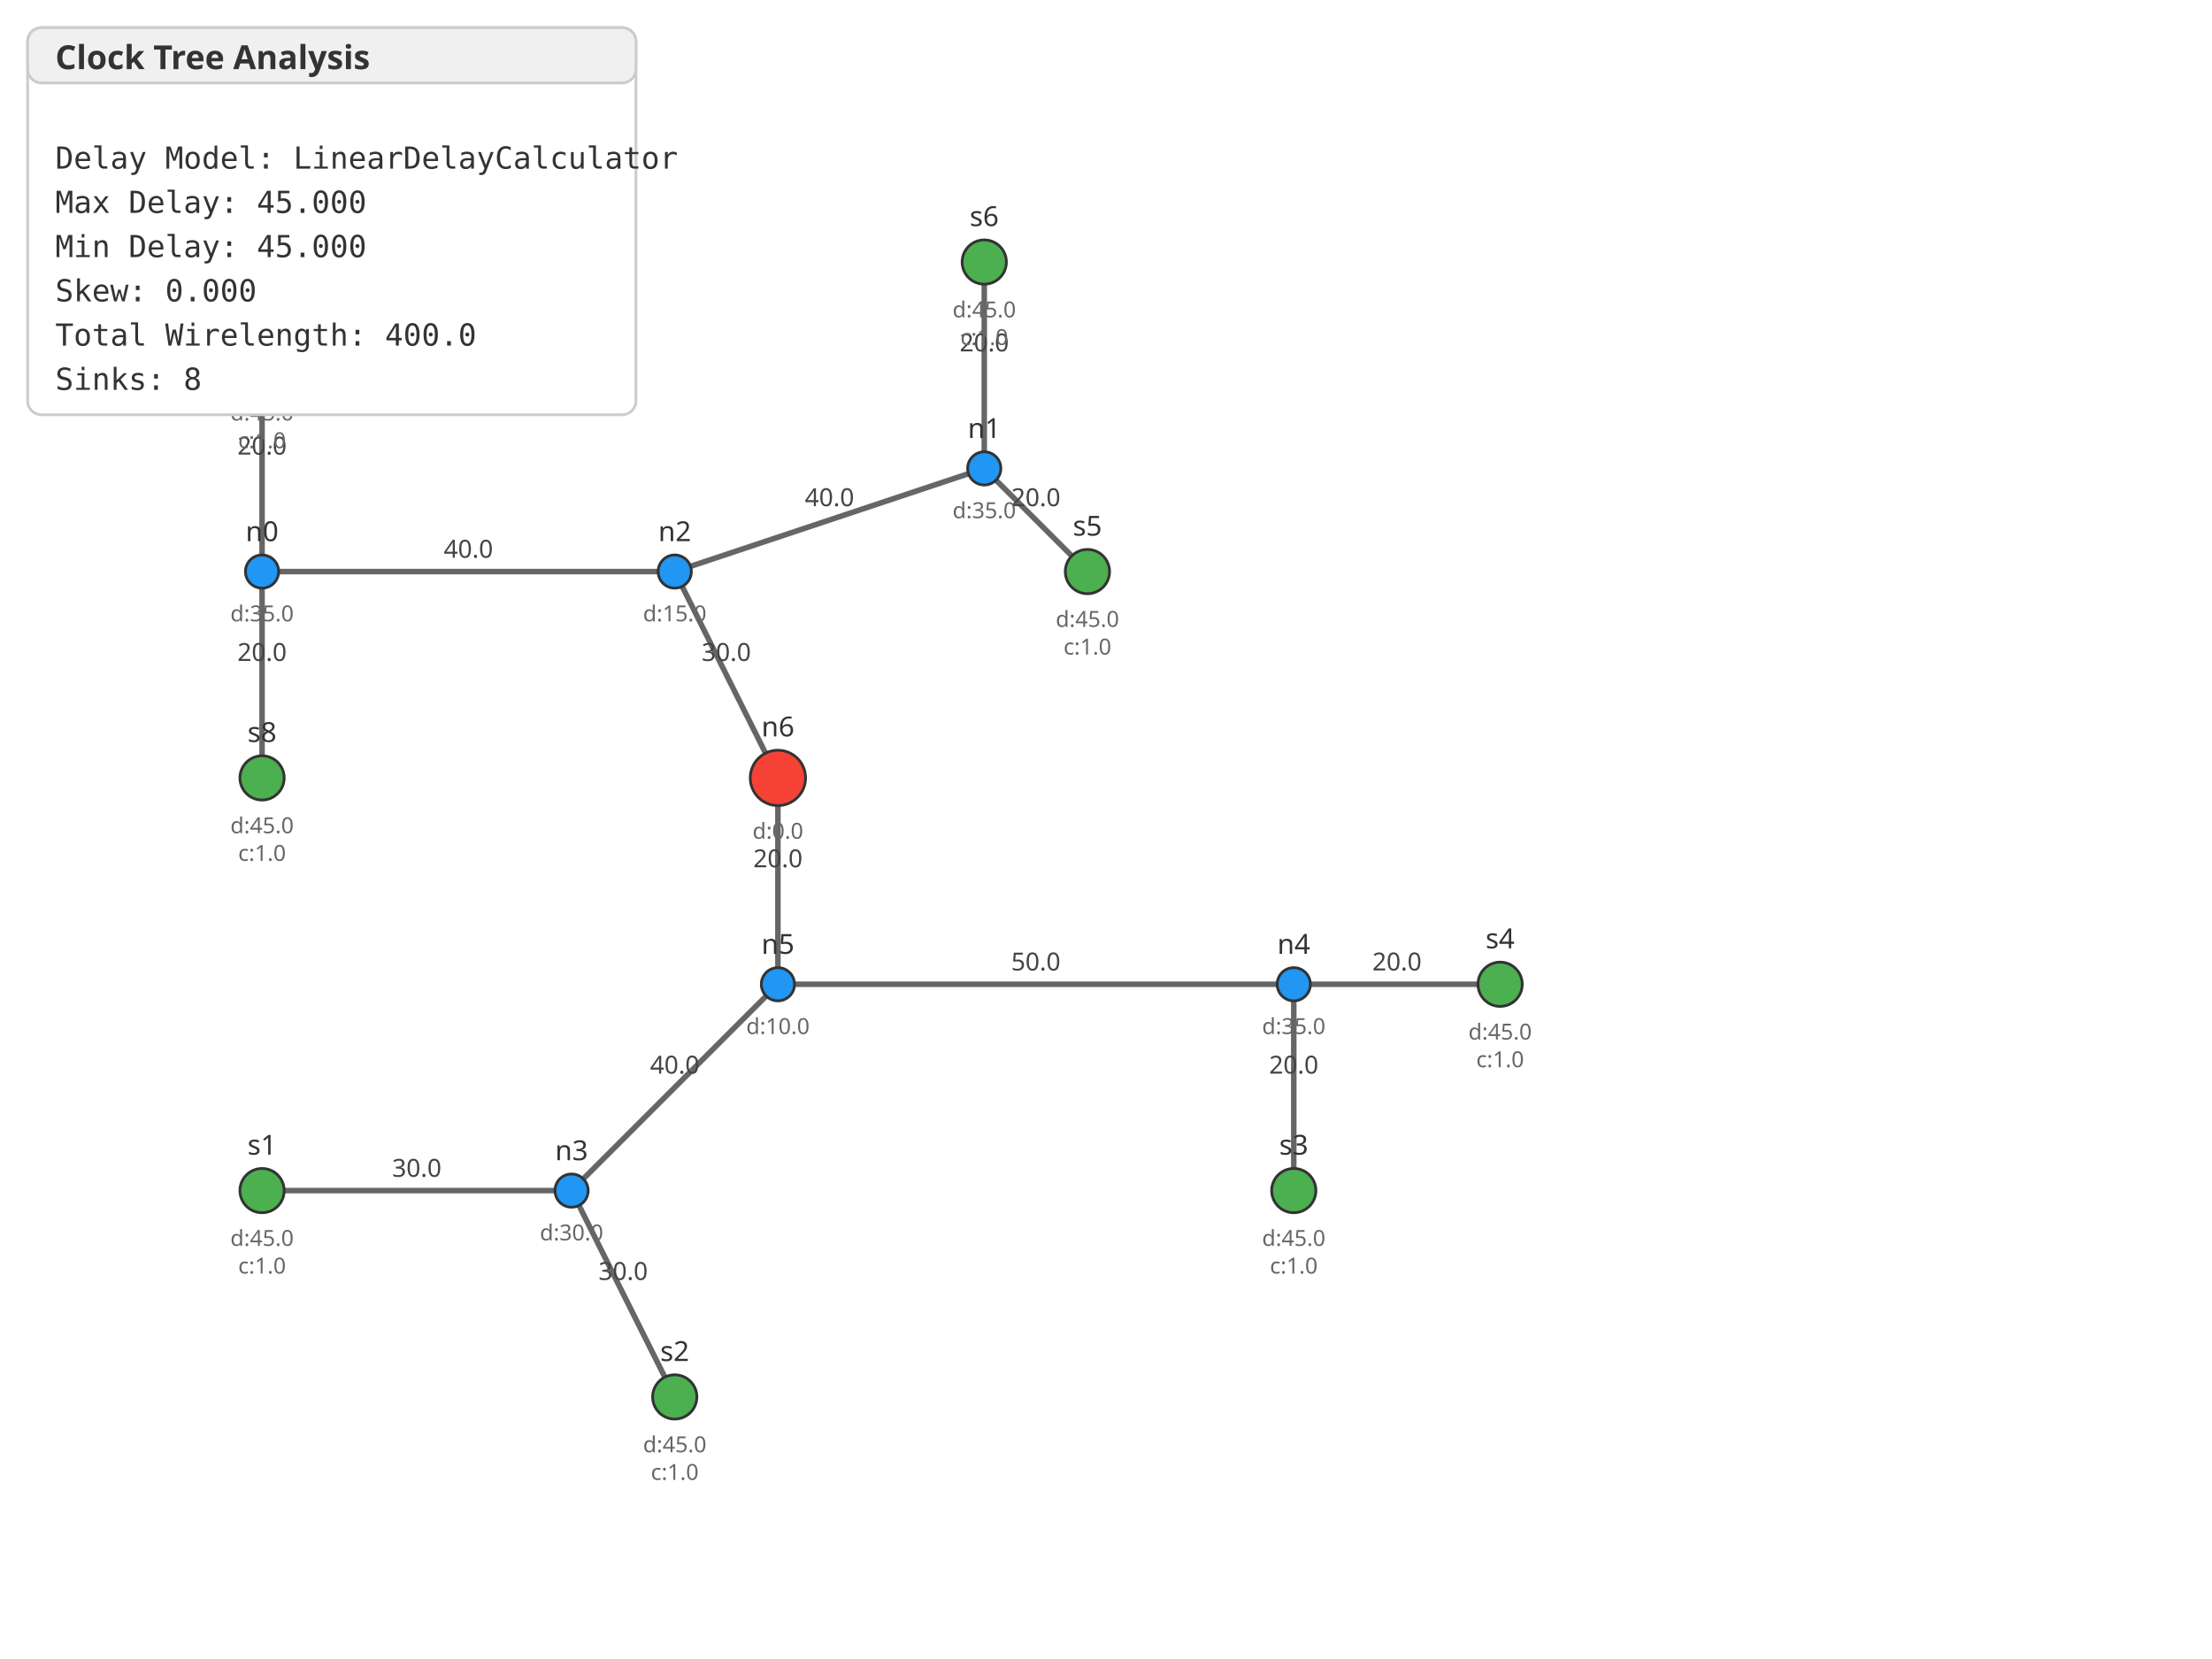
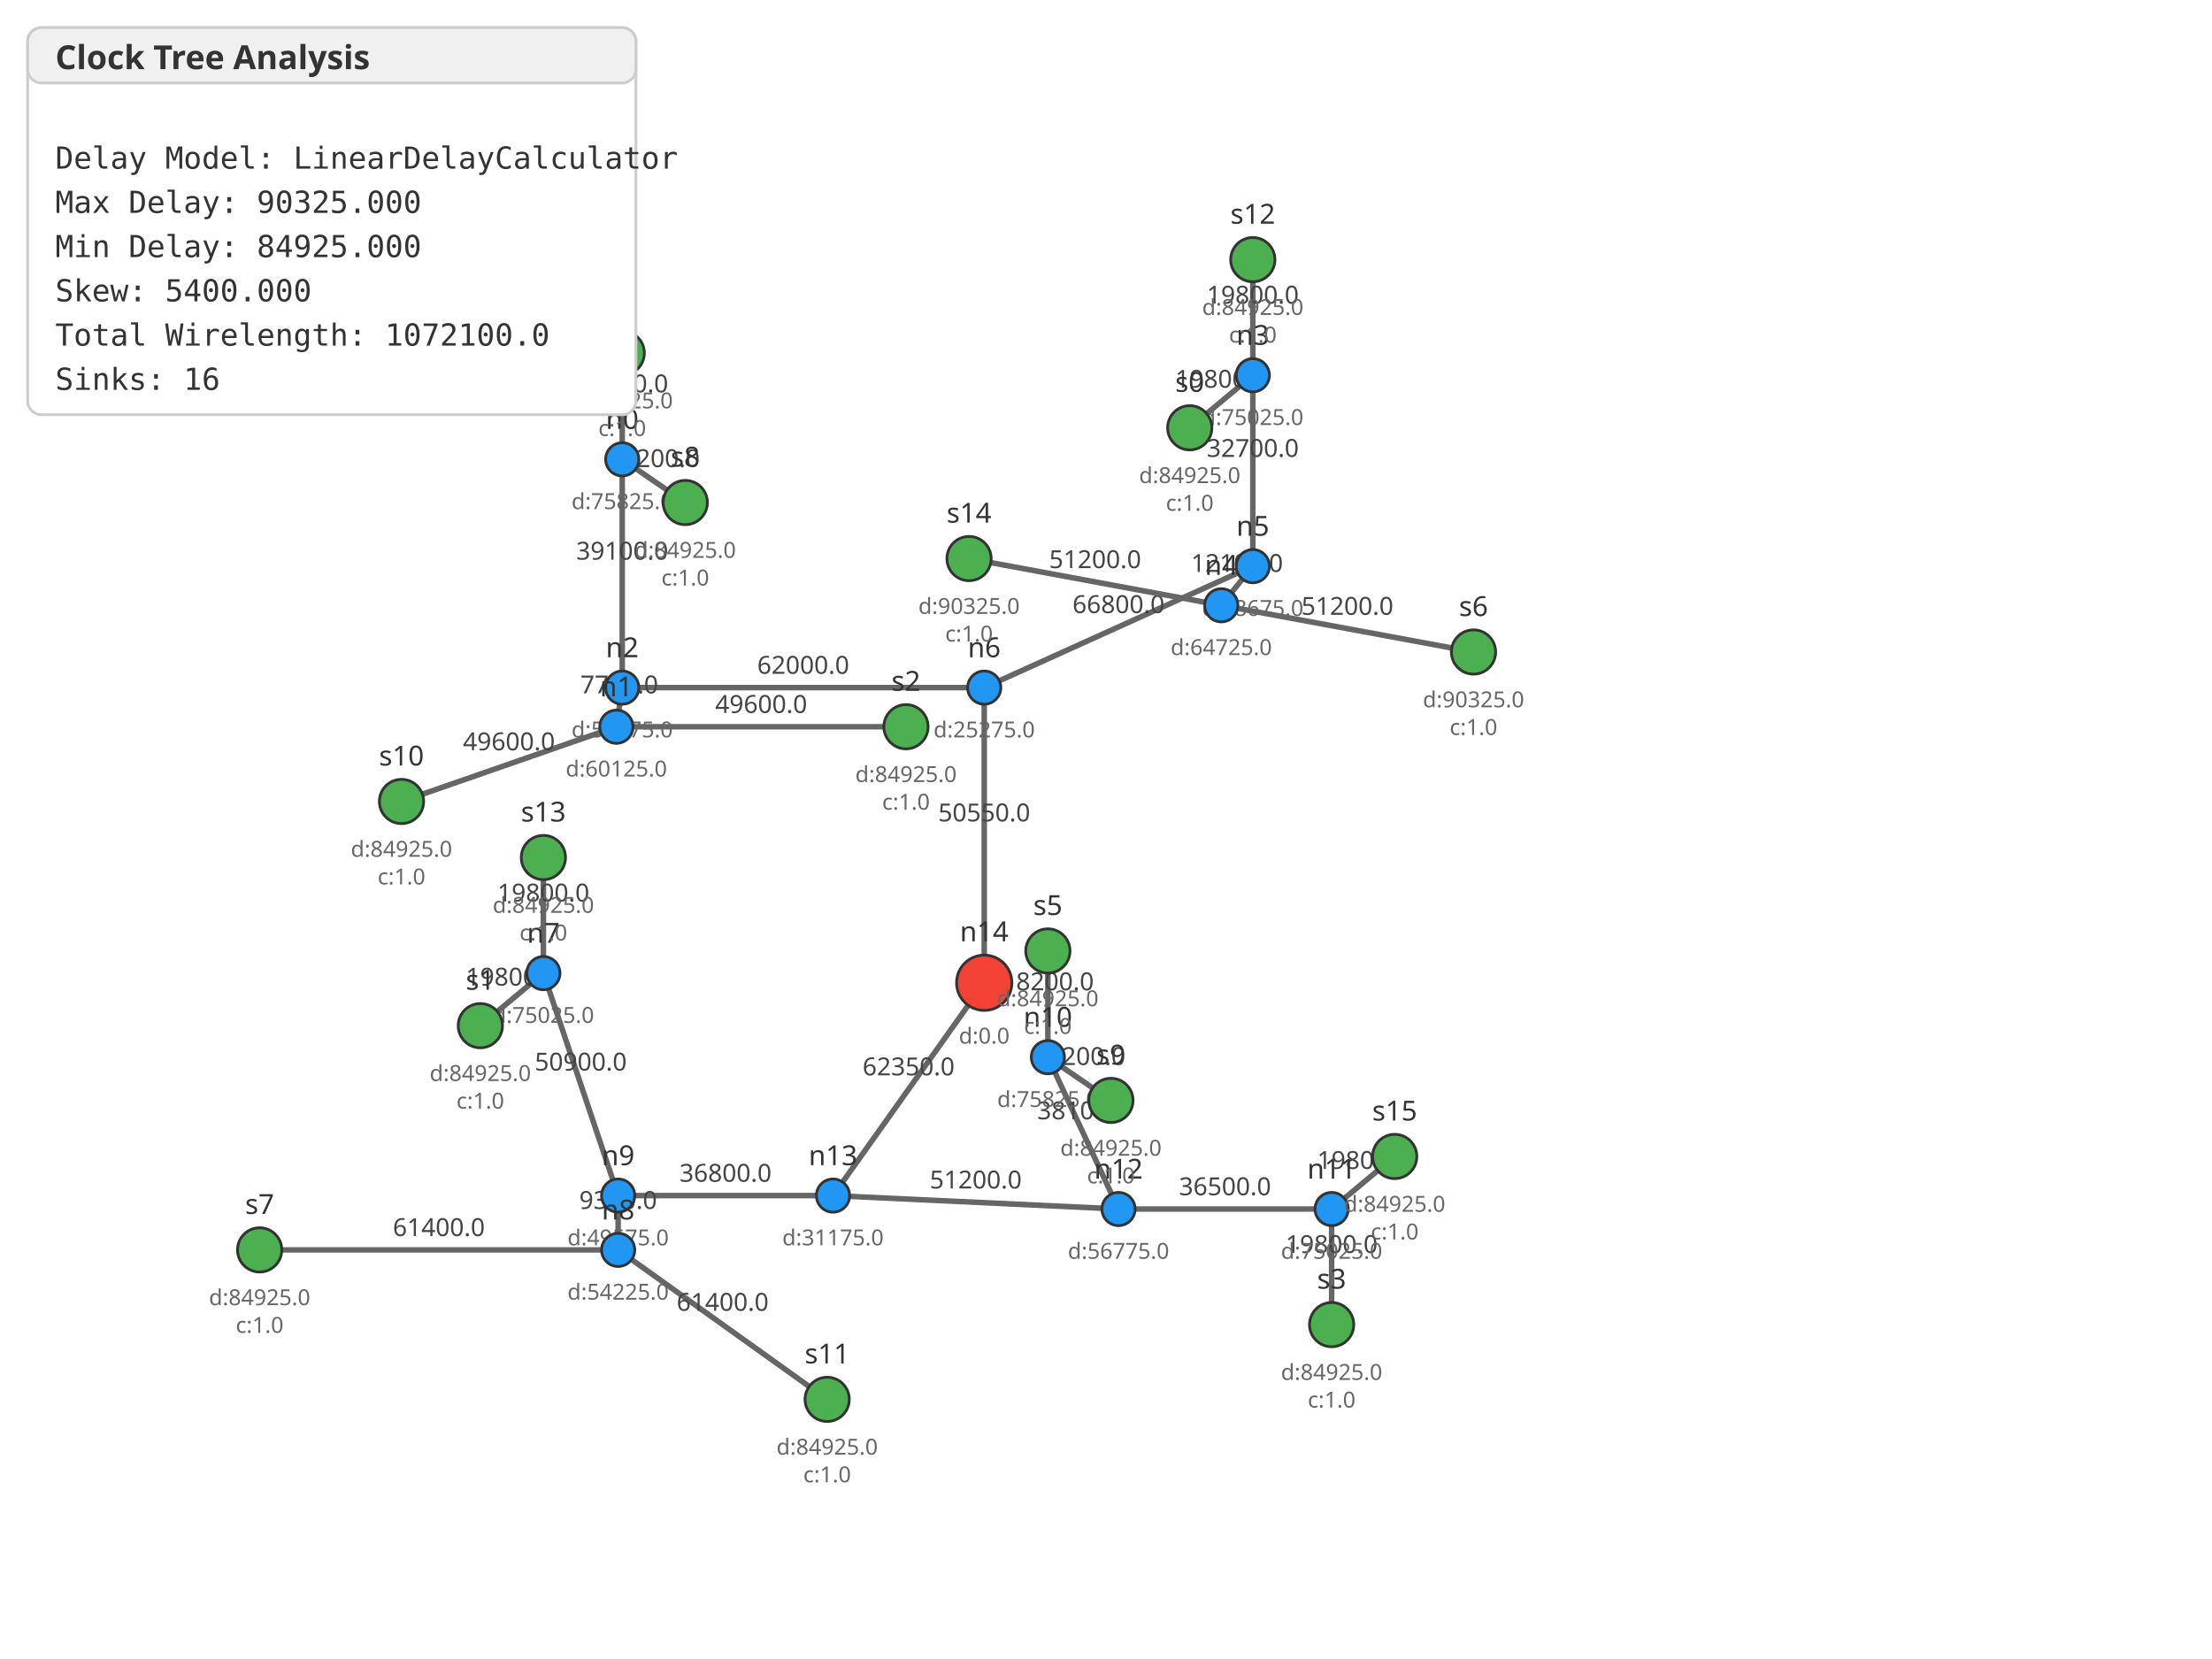
<svg xmlns="http://www.w3.org/2000/svg" width="800" height="600">
  <style>
  .node-label { font: 10px sans-serif; fill: #333; }
  .delay-label { font: 8px sans-serif; fill: #666; }
  .wire-label { font: 9px sans-serif; fill: #444; }
  .analysis-label { font: 12px sans-serif; fill: #333; }
</style>
  <rect width="100%" height="100%" fill="white" />
  <g class="clock-tree">
-     <line x1="281.343" y1="281.343" x2="244.03" y2="206.716" stroke="#666666" stroke-width="2" stroke-linecap="round" />
-     <text x="262.687" y="239.03" class="wire-label" text-anchor="middle">30.0</text>
-     <line x1="244.03" y1="206.716" x2="94.776" y2="206.716" stroke="#666666" stroke-width="2" stroke-linecap="round" />
-     <text x="169.403" y="201.716" class="wire-label" text-anchor="middle">40.0</text>
-     <line x1="94.776" y1="206.716" x2="94.776" y2="132.09" stroke="#666666" stroke-width="2" stroke-linecap="round" />
-     <text x="94.776" y="164.403" class="wire-label" text-anchor="middle">20.0</text>
-     <line x1="94.776" y1="206.716" x2="94.776" y2="281.343" stroke="#666666" stroke-width="2" stroke-linecap="round" />
-     <text x="94.776" y="239.03" class="wire-label" text-anchor="middle">20.0</text>
-     <line x1="244.03" y1="206.716" x2="355.97" y2="169.403" stroke="#666666" stroke-width="2" stroke-linecap="round" />
-     <text x="300.0" y="183.06" class="wire-label" text-anchor="middle">40.0</text>
-     <line x1="355.97" y1="169.403" x2="355.97" y2="94.776" stroke="#666666" stroke-width="2" stroke-linecap="round" />
-     <text x="355.97" y="127.09" class="wire-label" text-anchor="middle">20.0</text>
-     <line x1="355.97" y1="169.403" x2="393.284" y2="206.716" stroke="#666666" stroke-width="2" stroke-linecap="round" />
-     <text x="374.627" y="183.06" class="wire-label" text-anchor="middle">20.0</text>
-     <line x1="281.343" y1="281.343" x2="281.343" y2="355.97" stroke="#666666" stroke-width="2" stroke-linecap="round" />
-     <text x="281.343" y="313.657" class="wire-label" text-anchor="middle">20.0</text>
-     <line x1="281.343" y1="355.97" x2="206.716" y2="430.597" stroke="#666666" stroke-width="2" stroke-linecap="round" />
-     <text x="244.03" y="388.284" class="wire-label" text-anchor="middle">40.0</text>
-     <line x1="206.716" y1="430.597" x2="94.776" y2="430.597" stroke="#666666" stroke-width="2" stroke-linecap="round" />
-     <text x="150.746" y="425.597" class="wire-label" text-anchor="middle">30.0</text>
-     <line x1="206.716" y1="430.597" x2="244.03" y2="505.224" stroke="#666666" stroke-width="2" stroke-linecap="round" />
-     <text x="225.373" y="462.91" class="wire-label" text-anchor="middle">30.0</text>
-     <line x1="281.343" y1="355.97" x2="467.91" y2="355.97" stroke="#666666" stroke-width="2" stroke-linecap="round" />
-     <text x="374.627" y="350.97" class="wire-label" text-anchor="middle">50.0</text>
-     <line x1="467.91" y1="355.97" x2="542.537" y2="355.97" stroke="#666666" stroke-width="2" stroke-linecap="round" />
-     <text x="505.224" y="350.97" class="wire-label" text-anchor="middle">20.0</text>
-     <line x1="467.91" y1="355.97" x2="467.91" y2="430.597" stroke="#666666" stroke-width="2" stroke-linecap="round" />
-     <text x="467.91" y="388.284" class="wire-label" text-anchor="middle">20.0</text>
-     <circle cx="281.343" cy="281.343" r="10" fill="#F44336" stroke="#333" stroke-width="1" />
-     <text x="281.343" y="266.343" class="node-label" text-anchor="middle">n6</text>
-     <text x="281.343" y="303.343" class="delay-label" text-anchor="middle">d:0.0</text>
-     <circle cx="244.03" cy="206.716" r="6" fill="#2196F3" stroke="#333" stroke-width="1" />
-     <text x="244.03" y="195.716" class="node-label" text-anchor="middle">n2</text>
-     <text x="244.03" y="224.716" class="delay-label" text-anchor="middle">d:15.0</text>
-     <circle cx="94.776" cy="206.716" r="6" fill="#2196F3" stroke="#333" stroke-width="1" />
-     <text x="94.776" y="195.716" class="node-label" text-anchor="middle">n0</text>
-     <text x="94.776" y="224.716" class="delay-label" text-anchor="middle">d:35.0</text>
-     <circle cx="94.776" cy="132.09" r="8" fill="#4CAF50" stroke="#333" stroke-width="1" />
-     <text x="94.776" y="119.09" class="node-label" text-anchor="middle">s7</text>
-     <text x="94.776" y="152.09" class="delay-label" text-anchor="middle">d:45.0</text>
-     <text x="94.776" y="162.09" class="delay-label" text-anchor="middle">c:1.0</text>
-     <circle cx="94.776" cy="281.343" r="8" fill="#4CAF50" stroke="#333" stroke-width="1" />
-     <text x="94.776" y="268.343" class="node-label" text-anchor="middle">s8</text>
-     <text x="94.776" y="301.343" class="delay-label" text-anchor="middle">d:45.0</text>
-     <text x="94.776" y="311.343" class="delay-label" text-anchor="middle">c:1.0</text>
-     <circle cx="355.97" cy="169.403" r="6" fill="#2196F3" stroke="#333" stroke-width="1" />
-     <text x="355.97" y="158.403" class="node-label" text-anchor="middle">n1</text>
-     <text x="355.97" y="187.403" class="delay-label" text-anchor="middle">d:35.0</text>
-     <circle cx="355.97" cy="94.776" r="8" fill="#4CAF50" stroke="#333" stroke-width="1" />
-     <text x="355.97" y="81.776" class="node-label" text-anchor="middle">s6</text>
-     <text x="355.97" y="114.776" class="delay-label" text-anchor="middle">d:45.0</text>
-     <text x="355.97" y="124.776" class="delay-label" text-anchor="middle">c:1.0</text>
-     <circle cx="393.284" cy="206.716" r="8" fill="#4CAF50" stroke="#333" stroke-width="1" />
-     <text x="393.284" y="193.716" class="node-label" text-anchor="middle">s5</text>
-     <text x="393.284" y="226.716" class="delay-label" text-anchor="middle">d:45.0</text>
-     <text x="393.284" y="236.716" class="delay-label" text-anchor="middle">c:1.0</text>
-     <circle cx="281.343" cy="355.97" r="6" fill="#2196F3" stroke="#333" stroke-width="1" />
-     <text x="281.343" y="344.97" class="node-label" text-anchor="middle">n5</text>
-     <text x="281.343" y="373.97" class="delay-label" text-anchor="middle">d:10.0</text>
-     <circle cx="206.716" cy="430.597" r="6" fill="#2196F3" stroke="#333" stroke-width="1" />
-     <text x="206.716" y="419.597" class="node-label" text-anchor="middle">n3</text>
-     <text x="206.716" y="448.597" class="delay-label" text-anchor="middle">d:30.0</text>
-     <circle cx="94.776" cy="430.597" r="8" fill="#4CAF50" stroke="#333" stroke-width="1" />
-     <text x="94.776" y="417.597" class="node-label" text-anchor="middle">s1</text>
-     <text x="94.776" y="450.597" class="delay-label" text-anchor="middle">d:45.0</text>
-     <text x="94.776" y="460.597" class="delay-label" text-anchor="middle">c:1.0</text>
-     <circle cx="244.03" cy="505.224" r="8" fill="#4CAF50" stroke="#333" stroke-width="1" />
-     <text x="244.03" y="492.224" class="node-label" text-anchor="middle">s2</text>
-     <text x="244.03" y="525.224" class="delay-label" text-anchor="middle">d:45.0</text>
-     <text x="244.03" y="535.224" class="delay-label" text-anchor="middle">c:1.0</text>
-     <circle cx="467.91" cy="355.97" r="6" fill="#2196F3" stroke="#333" stroke-width="1" />
-     <text x="467.91" y="344.97" class="node-label" text-anchor="middle">n4</text>
-     <text x="467.91" y="373.97" class="delay-label" text-anchor="middle">d:35.0</text>
-     <circle cx="542.537" cy="355.97" r="8" fill="#4CAF50" stroke="#333" stroke-width="1" />
-     <text x="542.537" y="342.97" class="node-label" text-anchor="middle">s4</text>
-     <text x="542.537" y="375.97" class="delay-label" text-anchor="middle">d:45.0</text>
-     <text x="542.537" y="385.97" class="delay-label" text-anchor="middle">c:1.0</text>
-     <circle cx="467.91" cy="430.597" r="8" fill="#4CAF50" stroke="#333" stroke-width="1" />
-     <text x="467.91" y="417.597" class="node-label" text-anchor="middle">s3</text>
-     <text x="467.91" y="450.597" class="delay-label" text-anchor="middle">d:45.0</text>
-     <text x="467.91" y="460.597" class="delay-label" text-anchor="middle">c:1.0</text>
+     <line x1="355.959" y1="355.431" x2="355.959" y2="248.687" stroke="#666666" stroke-width="2" stroke-linecap="round" />
+     <text x="355.959" y="297.059" class="wire-label" text-anchor="middle">50550.0</text>
+     <line x1="355.959" y1="248.687" x2="225.036" y2="248.687" stroke="#666666" stroke-width="2" stroke-linecap="round" />
+     <text x="290.498" y="243.687" class="wire-label" text-anchor="middle">62000.0</text>
+     <line x1="225.036" y1="248.687" x2="225.036" y2="166.12" stroke="#666666" stroke-width="2" stroke-linecap="round" />
+     <text x="225.036" y="202.403" class="wire-label" text-anchor="middle">39100.0</text>
+     <line x1="225.036" y1="166.12" x2="225.036" y2="127.688" stroke="#666666" stroke-width="2" stroke-linecap="round" />
+     <text x="225.036" y="141.904" class="wire-label" text-anchor="middle">18200.0</text>
+     <line x1="225.036" y1="166.12" x2="247.842" y2="181.747" stroke="#666666" stroke-width="2" stroke-linecap="round" />
+     <text x="236.439" y="168.934" class="wire-label" text-anchor="middle">18200.0</text>
+     <line x1="225.036" y1="248.687" x2="222.924" y2="262.835" stroke="#666666" stroke-width="2" stroke-linecap="round" />
+     <text x="223.98" y="250.761" class="wire-label" text-anchor="middle">7700.0</text>
+     <line x1="222.924" y1="262.835" x2="145.215" y2="289.864" stroke="#666666" stroke-width="2" stroke-linecap="round" />
+     <text x="184.07" y="271.349" class="wire-label" text-anchor="middle">49600.0</text>
+     <line x1="222.924" y1="262.835" x2="327.663" y2="262.835" stroke="#666666" stroke-width="2" stroke-linecap="round" />
+     <text x="275.294" y="257.835" class="wire-label" text-anchor="middle">49600.0</text>
+     <line x1="355.959" y1="248.687" x2="453.096" y2="204.764" stroke="#666666" stroke-width="2" stroke-linecap="round" />
+     <text x="404.527" y="221.725" class="wire-label" text-anchor="middle">66800.0</text>
+     <line x1="453.096" y1="204.764" x2="453.096" y2="135.712" stroke="#666666" stroke-width="2" stroke-linecap="round" />
+     <text x="453.096" y="165.238" class="wire-label" text-anchor="middle">32700.0</text>
+     <line x1="453.096" y1="135.712" x2="430.29" y2="154.717" stroke="#666666" stroke-width="2" stroke-linecap="round" />
+     <text x="441.693" y="140.215" class="wire-label" text-anchor="middle">19800.0</text>
+     <line x1="453.096" y1="135.712" x2="453.096" y2="93.902" stroke="#666666" stroke-width="2" stroke-linecap="round" />
+     <text x="453.096" y="109.807" class="wire-label" text-anchor="middle">19800.0</text>
+     <line x1="453.096" y1="204.764" x2="441.693" y2="218.912" stroke="#666666" stroke-width="2" stroke-linecap="round" />
+     <text x="447.394" y="206.838" class="wire-label" text-anchor="middle">12100.0</text>
+     <line x1="441.693" y1="218.912" x2="350.469" y2="202.019" stroke="#666666" stroke-width="2" stroke-linecap="round" />
+     <text x="396.081" y="205.465" class="wire-label" text-anchor="middle">51200.0</text>
+     <line x1="441.693" y1="218.912" x2="532.917" y2="235.805" stroke="#666666" stroke-width="2" stroke-linecap="round" />
+     <text x="487.305" y="222.359" class="wire-label" text-anchor="middle">51200.0</text>
+     <line x1="355.959" y1="355.431" x2="301.267" y2="432.401" stroke="#666666" stroke-width="2" stroke-linecap="round" />
+     <text x="328.613" y="388.916" class="wire-label" text-anchor="middle">62350.0</text>
+     <line x1="301.267" y1="432.401" x2="223.558" y2="432.401" stroke="#666666" stroke-width="2" stroke-linecap="round" />
+     <text x="262.412" y="427.401" class="wire-label" text-anchor="middle">36800.0</text>
+     <line x1="223.558" y1="432.401" x2="196.528" y2="351.947" stroke="#666666" stroke-width="2" stroke-linecap="round" />
+     <text x="210.043" y="387.174" class="wire-label" text-anchor="middle">50900.0</text>
+     <line x1="196.528" y1="351.947" x2="173.722" y2="370.952" stroke="#666666" stroke-width="2" stroke-linecap="round" />
+     <text x="185.125" y="356.449" class="wire-label" text-anchor="middle">19800.0</text>
+     <line x1="196.528" y1="351.947" x2="196.528" y2="310.136" stroke="#666666" stroke-width="2" stroke-linecap="round" />
+     <text x="196.528" y="326.041" class="wire-label" text-anchor="middle">19800.0</text>
+     <line x1="223.558" y1="432.401" x2="223.558" y2="452.04" stroke="#666666" stroke-width="2" stroke-linecap="round" />
+     <text x="223.558" y="437.221" class="wire-label" text-anchor="middle">9300.0</text>
+     <line x1="223.558" y1="452.04" x2="93.902" y2="452.04" stroke="#666666" stroke-width="2" stroke-linecap="round" />
+     <text x="158.73" y="447.04" class="wire-label" text-anchor="middle">61400.0</text>
+     <line x1="223.558" y1="452.04" x2="299.155" y2="506.098" stroke="#666666" stroke-width="2" stroke-linecap="round" />
+     <text x="261.357" y="474.069" class="wire-label" text-anchor="middle">61400.0</text>
+     <line x1="301.267" y1="432.401" x2="404.527" y2="437.258" stroke="#666666" stroke-width="2" stroke-linecap="round" />
+     <text x="352.897" y="429.83" class="wire-label" text-anchor="middle">51200.0</text>
+     <line x1="404.527" y1="437.258" x2="378.976" y2="382.355" stroke="#666666" stroke-width="2" stroke-linecap="round" />
+     <text x="391.752" y="404.807" class="wire-label" text-anchor="middle">38100.0</text>
+     <line x1="378.976" y1="382.355" x2="378.976" y2="343.923" stroke="#666666" stroke-width="2" stroke-linecap="round" />
+     <text x="378.976" y="358.139" class="wire-label" text-anchor="middle">18200.0</text>
+     <line x1="378.976" y1="382.355" x2="401.782" y2="397.981" stroke="#666666" stroke-width="2" stroke-linecap="round" />
+     <text x="390.379" y="385.168" class="wire-label" text-anchor="middle">18200.0</text>
+     <line x1="404.527" y1="437.258" x2="481.603" y2="437.258" stroke="#666666" stroke-width="2" stroke-linecap="round" />
+     <text x="443.065" y="432.258" class="wire-label" text-anchor="middle">36500.0</text>
+     <line x1="481.603" y1="437.258" x2="481.603" y2="479.069" stroke="#666666" stroke-width="2" stroke-linecap="round" />
+     <text x="481.603" y="453.164" class="wire-label" text-anchor="middle">19800.0</text>
+     <line x1="481.603" y1="437.258" x2="504.409" y2="418.253" stroke="#666666" stroke-width="2" stroke-linecap="round" />
+     <text x="493.006" y="422.756" class="wire-label" text-anchor="middle">19800.0</text>
+     <circle cx="355.959" cy="355.431" r="10" fill="#F44336" stroke="#333" stroke-width="1" />
+     <text x="355.959" y="340.431" class="node-label" text-anchor="middle">n14</text>
+     <text x="355.959" y="377.431" class="delay-label" text-anchor="middle">d:0.0</text>
+     <circle cx="355.959" cy="248.687" r="6" fill="#2196F3" stroke="#333" stroke-width="1" />
+     <text x="355.959" y="237.687" class="node-label" text-anchor="middle">n6</text>
+     <text x="355.959" y="266.687" class="delay-label" text-anchor="middle">d:25275.0</text>
+     <circle cx="225.036" cy="248.687" r="6" fill="#2196F3" stroke="#333" stroke-width="1" />
+     <text x="225.036" y="237.687" class="node-label" text-anchor="middle">n2</text>
+     <text x="225.036" y="266.687" class="delay-label" text-anchor="middle">d:56275.0</text>
+     <circle cx="225.036" cy="166.12" r="6" fill="#2196F3" stroke="#333" stroke-width="1" />
+     <text x="225.036" y="155.12" class="node-label" text-anchor="middle">n0</text>
+     <text x="225.036" y="184.12" class="delay-label" text-anchor="middle">d:75825.0</text>
+     <circle cx="225.036" cy="127.688" r="8" fill="#4CAF50" stroke="#333" stroke-width="1" />
+     <text x="225.036" y="114.688" class="node-label" text-anchor="middle">s4</text>
+     <text x="225.036" y="147.688" class="delay-label" text-anchor="middle">d:84925.0</text>
+     <text x="225.036" y="157.688" class="delay-label" text-anchor="middle">c:1.0</text>
+     <circle cx="247.842" cy="181.747" r="8" fill="#4CAF50" stroke="#333" stroke-width="1" />
+     <text x="247.842" y="168.747" class="node-label" text-anchor="middle">s8</text>
+     <text x="247.842" y="201.747" class="delay-label" text-anchor="middle">d:84925.0</text>
+     <text x="247.842" y="211.747" class="delay-label" text-anchor="middle">c:1.0</text>
+     <circle cx="222.924" cy="262.835" r="6" fill="#2196F3" stroke="#333" stroke-width="1" />
+     <text x="222.924" y="251.835" class="node-label" text-anchor="middle">n1</text>
+     <text x="222.924" y="280.835" class="delay-label" text-anchor="middle">d:60125.0</text>
+     <circle cx="145.215" cy="289.864" r="8" fill="#4CAF50" stroke="#333" stroke-width="1" />
+     <text x="145.215" y="276.864" class="node-label" text-anchor="middle">s10</text>
+     <text x="145.215" y="309.864" class="delay-label" text-anchor="middle">d:84925.0</text>
+     <text x="145.215" y="319.864" class="delay-label" text-anchor="middle">c:1.0</text>
+     <circle cx="327.663" cy="262.835" r="8" fill="#4CAF50" stroke="#333" stroke-width="1" />
+     <text x="327.663" y="249.835" class="node-label" text-anchor="middle">s2</text>
+     <text x="327.663" y="282.835" class="delay-label" text-anchor="middle">d:84925.0</text>
+     <text x="327.663" y="292.835" class="delay-label" text-anchor="middle">c:1.0</text>
+     <circle cx="453.096" cy="204.764" r="6" fill="#2196F3" stroke="#333" stroke-width="1" />
+     <text x="453.096" y="193.764" class="node-label" text-anchor="middle">n5</text>
+     <text x="453.096" y="222.764" class="delay-label" text-anchor="middle">d:58675.0</text>
+     <circle cx="453.096" cy="135.712" r="6" fill="#2196F3" stroke="#333" stroke-width="1" />
+     <text x="453.096" y="124.712" class="node-label" text-anchor="middle">n3</text>
+     <text x="453.096" y="153.712" class="delay-label" text-anchor="middle">d:75025.0</text>
+     <circle cx="430.29" cy="154.717" r="8" fill="#4CAF50" stroke="#333" stroke-width="1" />
+     <text x="430.29" y="141.717" class="node-label" text-anchor="middle">s0</text>
+     <text x="430.29" y="174.717" class="delay-label" text-anchor="middle">d:84925.0</text>
+     <text x="430.29" y="184.717" class="delay-label" text-anchor="middle">c:1.0</text>
+     <circle cx="453.096" cy="93.902" r="8" fill="#4CAF50" stroke="#333" stroke-width="1" />
+     <text x="453.096" y="80.902" class="node-label" text-anchor="middle">s12</text>
+     <text x="453.096" y="113.902" class="delay-label" text-anchor="middle">d:84925.0</text>
+     <text x="453.096" y="123.902" class="delay-label" text-anchor="middle">c:1.0</text>
+     <circle cx="441.693" cy="218.912" r="6" fill="#2196F3" stroke="#333" stroke-width="1" />
+     <text x="441.693" y="207.912" class="node-label" text-anchor="middle">n4</text>
+     <text x="441.693" y="236.912" class="delay-label" text-anchor="middle">d:64725.0</text>
+     <circle cx="350.469" cy="202.019" r="8" fill="#4CAF50" stroke="#333" stroke-width="1" />
+     <text x="350.469" y="189.019" class="node-label" text-anchor="middle">s14</text>
+     <text x="350.469" y="222.019" class="delay-label" text-anchor="middle">d:90325.0</text>
+     <text x="350.469" y="232.019" class="delay-label" text-anchor="middle">c:1.0</text>
+     <circle cx="532.917" cy="235.805" r="8" fill="#4CAF50" stroke="#333" stroke-width="1" />
+     <text x="532.917" y="222.805" class="node-label" text-anchor="middle">s6</text>
+     <text x="532.917" y="255.805" class="delay-label" text-anchor="middle">d:90325.0</text>
+     <text x="532.917" y="265.805" class="delay-label" text-anchor="middle">c:1.0</text>
+     <circle cx="301.267" cy="432.401" r="6" fill="#2196F3" stroke="#333" stroke-width="1" />
+     <text x="301.267" y="421.401" class="node-label" text-anchor="middle">n13</text>
+     <text x="301.267" y="450.401" class="delay-label" text-anchor="middle">d:31175.0</text>
+     <circle cx="223.558" cy="432.401" r="6" fill="#2196F3" stroke="#333" stroke-width="1" />
+     <text x="223.558" y="421.401" class="node-label" text-anchor="middle">n9</text>
+     <text x="223.558" y="450.401" class="delay-label" text-anchor="middle">d:49575.0</text>
+     <circle cx="196.528" cy="351.947" r="6" fill="#2196F3" stroke="#333" stroke-width="1" />
+     <text x="196.528" y="340.947" class="node-label" text-anchor="middle">n7</text>
+     <text x="196.528" y="369.947" class="delay-label" text-anchor="middle">d:75025.0</text>
+     <circle cx="173.722" cy="370.952" r="8" fill="#4CAF50" stroke="#333" stroke-width="1" />
+     <text x="173.722" y="357.952" class="node-label" text-anchor="middle">s1</text>
+     <text x="173.722" y="390.952" class="delay-label" text-anchor="middle">d:84925.0</text>
+     <text x="173.722" y="400.952" class="delay-label" text-anchor="middle">c:1.0</text>
+     <circle cx="196.528" cy="310.136" r="8" fill="#4CAF50" stroke="#333" stroke-width="1" />
+     <text x="196.528" y="297.136" class="node-label" text-anchor="middle">s13</text>
+     <text x="196.528" y="330.136" class="delay-label" text-anchor="middle">d:84925.0</text>
+     <text x="196.528" y="340.136" class="delay-label" text-anchor="middle">c:1.0</text>
+     <circle cx="223.558" cy="452.04" r="6" fill="#2196F3" stroke="#333" stroke-width="1" />
+     <text x="223.558" y="441.04" class="node-label" text-anchor="middle">n8</text>
+     <text x="223.558" y="470.04" class="delay-label" text-anchor="middle">d:54225.0</text>
+     <circle cx="93.902" cy="452.04" r="8" fill="#4CAF50" stroke="#333" stroke-width="1" />
+     <text x="93.902" y="439.04" class="node-label" text-anchor="middle">s7</text>
+     <text x="93.902" y="472.04" class="delay-label" text-anchor="middle">d:84925.0</text>
+     <text x="93.902" y="482.04" class="delay-label" text-anchor="middle">c:1.0</text>
+     <circle cx="299.155" cy="506.098" r="8" fill="#4CAF50" stroke="#333" stroke-width="1" />
+     <text x="299.155" y="493.098" class="node-label" text-anchor="middle">s11</text>
+     <text x="299.155" y="526.098" class="delay-label" text-anchor="middle">d:84925.0</text>
+     <text x="299.155" y="536.098" class="delay-label" text-anchor="middle">c:1.0</text>
+     <circle cx="404.527" cy="437.258" r="6" fill="#2196F3" stroke="#333" stroke-width="1" />
+     <text x="404.527" y="426.258" class="node-label" text-anchor="middle">n12</text>
+     <text x="404.527" y="455.258" class="delay-label" text-anchor="middle">d:56775.0</text>
+     <circle cx="378.976" cy="382.355" r="6" fill="#2196F3" stroke="#333" stroke-width="1" />
+     <text x="378.976" y="371.355" class="node-label" text-anchor="middle">n10</text>
+     <text x="378.976" y="400.355" class="delay-label" text-anchor="middle">d:75825.0</text>
+     <circle cx="378.976" cy="343.923" r="8" fill="#4CAF50" stroke="#333" stroke-width="1" />
+     <text x="378.976" y="330.923" class="node-label" text-anchor="middle">s5</text>
+     <text x="378.976" y="363.923" class="delay-label" text-anchor="middle">d:84925.0</text>
+     <text x="378.976" y="373.923" class="delay-label" text-anchor="middle">c:1.0</text>
+     <circle cx="401.782" cy="397.981" r="8" fill="#4CAF50" stroke="#333" stroke-width="1" />
+     <text x="401.782" y="384.981" class="node-label" text-anchor="middle">s9</text>
+     <text x="401.782" y="417.981" class="delay-label" text-anchor="middle">d:84925.0</text>
+     <text x="401.782" y="427.981" class="delay-label" text-anchor="middle">c:1.0</text>
+     <circle cx="481.603" cy="437.258" r="6" fill="#2196F3" stroke="#333" stroke-width="1" />
+     <text x="481.603" y="426.258" class="node-label" text-anchor="middle">n11</text>
+     <text x="481.603" y="455.258" class="delay-label" text-anchor="middle">d:75025.0</text>
+     <circle cx="481.603" cy="479.069" r="8" fill="#4CAF50" stroke="#333" stroke-width="1" />
+     <text x="481.603" y="466.069" class="node-label" text-anchor="middle">s3</text>
+     <text x="481.603" y="499.069" class="delay-label" text-anchor="middle">d:84925.0</text>
+     <text x="481.603" y="509.069" class="delay-label" text-anchor="middle">c:1.0</text>
+     <circle cx="504.409" cy="418.253" r="8" fill="#4CAF50" stroke="#333" stroke-width="1" />
+     <text x="504.409" y="405.253" class="node-label" text-anchor="middle">s15</text>
+     <text x="504.409" y="438.253" class="delay-label" text-anchor="middle">d:84925.0</text>
+     <text x="504.409" y="448.253" class="delay-label" text-anchor="middle">c:1.0</text>
    <g class="analysis-info">
      <rect x="10" y="10" width="220" height="140" fill="white" stroke="#ccc" stroke-width="1" rx="5" />
      <rect x="10" y="10" width="220" height="20" fill="#f0f0f0" stroke="#ccc" stroke-width="1" rx="5" />
      <text x="20" y="25" font-family="sans-serif" font-size="12" font-weight="bold" fill="#333">Clock Tree Analysis</text>
      <text x="20" y="45" font-family="monospace" font-size="11" fill="#333">
        <tspan x="20" y="61">Delay Model: LinearDelayCalculator</tspan>
-         <tspan x="20" y="77">Max Delay: 45.000</tspan>
-         <tspan x="20" y="93">Min Delay: 45.000</tspan>
-         <tspan x="20" y="109">Skew: 0.000</tspan>
-         <tspan x="20" y="125">Total Wirelength: 400.0</tspan>
-         <tspan x="20" y="141">Sinks: 8</tspan>
+         <tspan x="20" y="77">Max Delay: 90325.000</tspan>
+         <tspan x="20" y="93">Min Delay: 84925.000</tspan>
+         <tspan x="20" y="109">Skew: 5400.000</tspan>
+         <tspan x="20" y="125">Total Wirelength: 1072100.0</tspan>
+         <tspan x="20" y="141">Sinks: 16</tspan>
      </text>
    </g>
  </g>
</svg>
